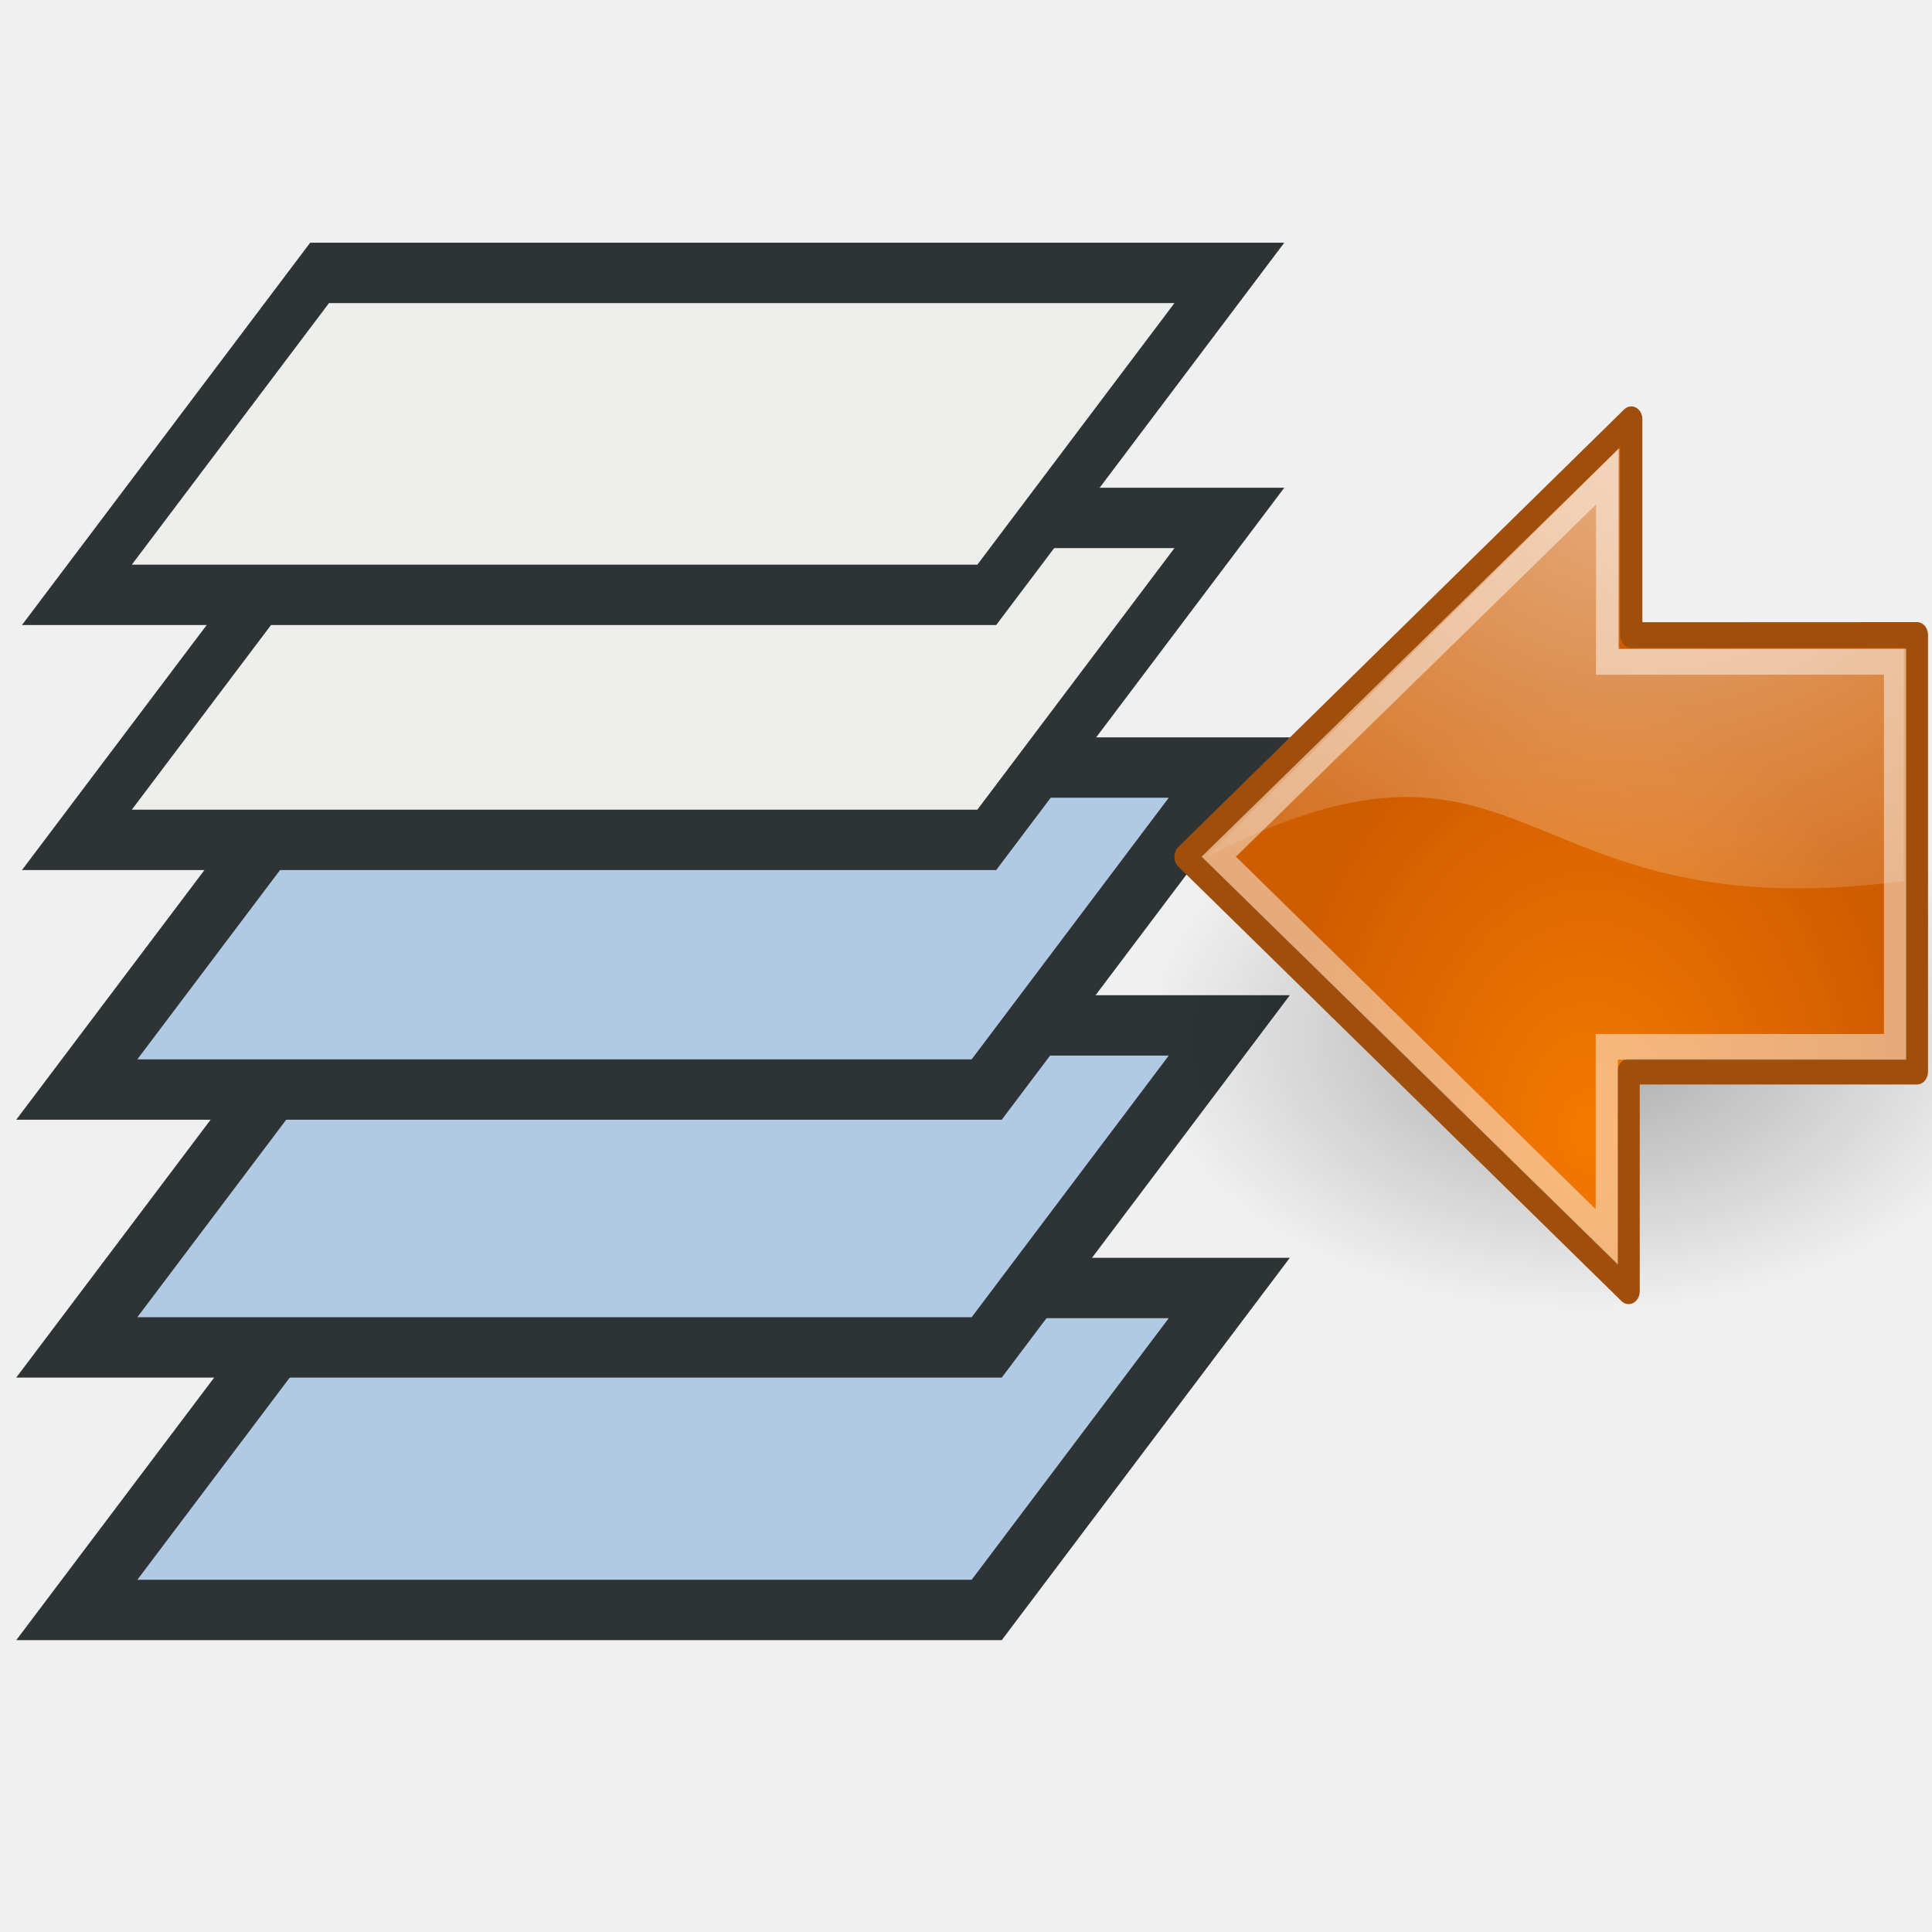
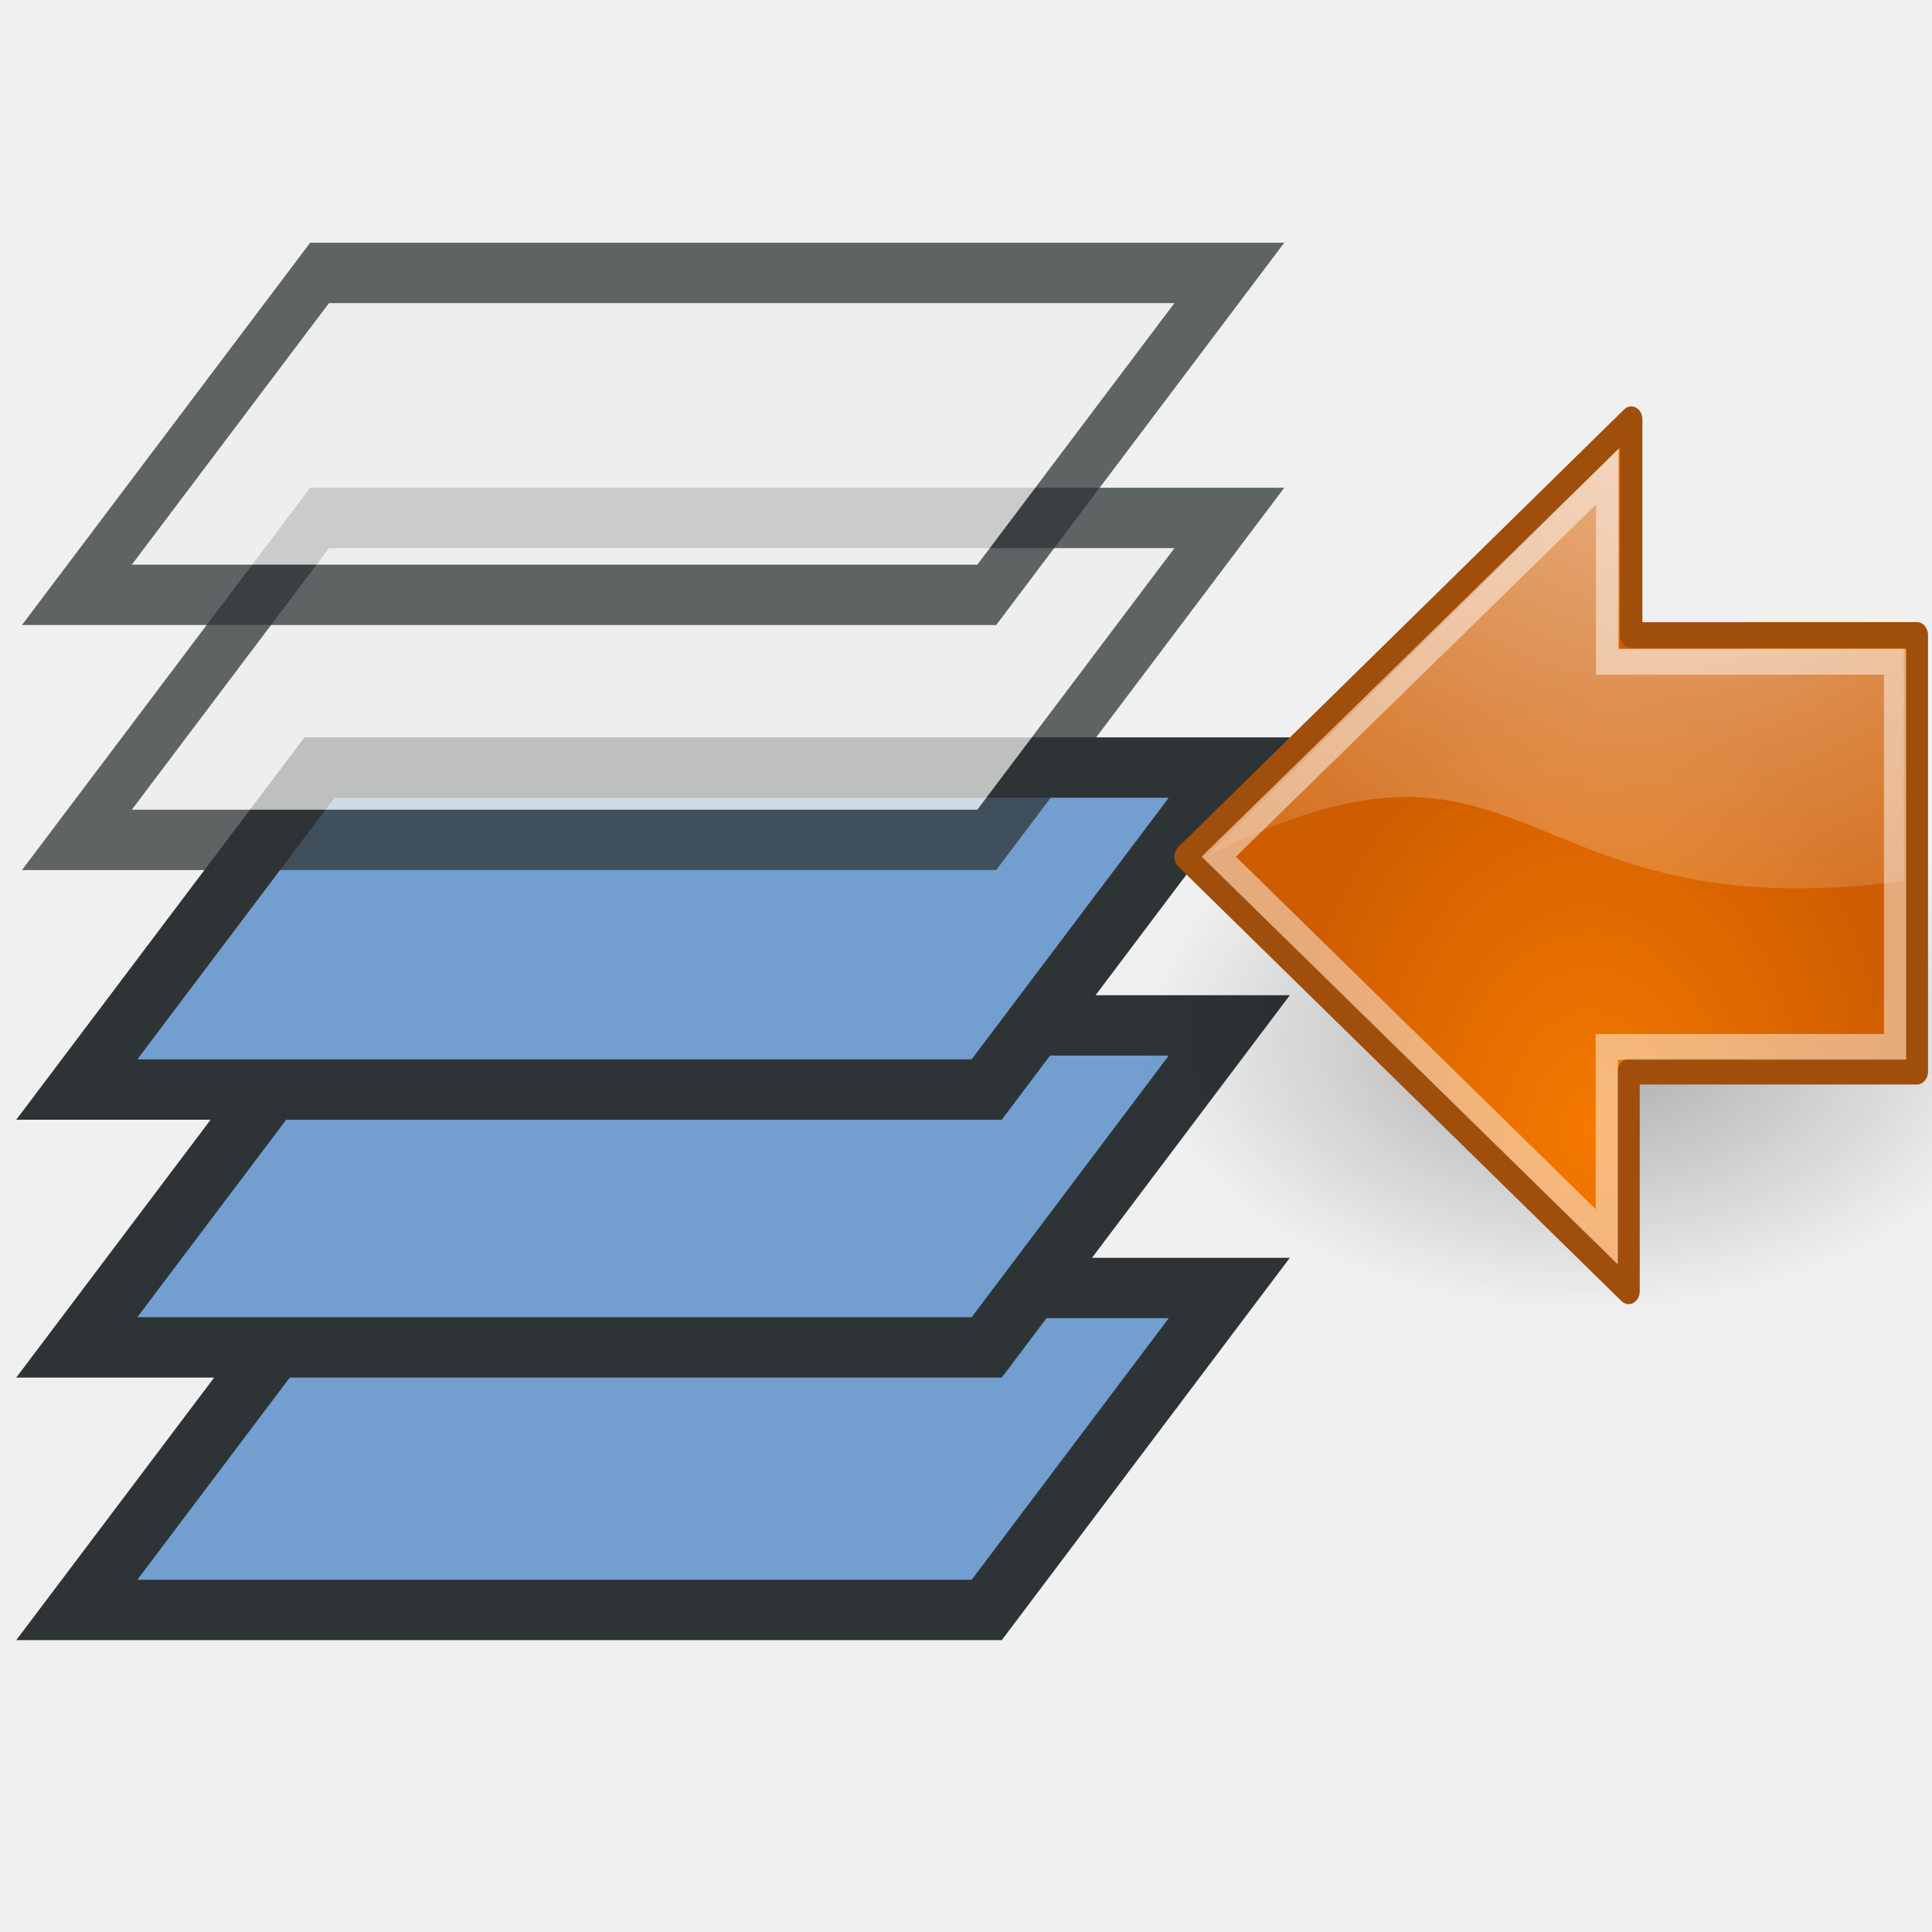
<svg xmlns="http://www.w3.org/2000/svg" xmlns:xlink="http://www.w3.org/1999/xlink" id="svg2" viewBox="0 0 32 32" height="100%" width="100%" version="1.0">
  <defs id="defs4">
    <linearGradient id="linearGradient3703" x1="15.891" gradientUnits="userSpaceOnUse" y1="3.679" gradientTransform="translate(1.045063,-0.9087227)" x2="15.891" y2="9.942">
      <stop id="stop3689" stop-color="#72d115" offset="0" />
      <stop id="stop3691" stop-color="#60b012" offset="1" />
    </linearGradient>
    <linearGradient id="linearGradient3703-5" x1="15.891" gradientUnits="userSpaceOnUse" y1="3.679" gradientTransform="translate(1.045063,-0.9087227)" x2="15.891" y2="9.942">
      <stop id="stop3689-0" stop-color="#72d115" offset="0" style="stop-color:#d16e15;stop-opacity:1;" />
      <stop id="stop3691-9" stop-color="#60b012" offset="1" style="stop-color:#b04f12;stop-opacity:1;" />
    </linearGradient>
    <linearGradient xlink:href="#linearGradient3703-5" id="linearGradient4444" gradientUnits="userSpaceOnUse" gradientTransform="translate(6.978731,-0.9770346)" x1="15.891" y1="3.679" x2="15.891" y2="9.942" />
    <linearGradient xlink:href="#linearGradient3703-5" id="linearGradient4450" gradientUnits="userSpaceOnUse" gradientTransform="translate(6.978731,-0.9770346)" x1="15.891" y1="3.679" x2="15.891" y2="9.942" />
    <radialGradient xlink:href="#linearGradient8662" id="radialGradient15617" gradientUnits="userSpaceOnUse" gradientTransform="matrix(1,0,0,0.536723,0,16.87306)" cx="24.837" cy="36.421" fx="24.837" fy="36.421" r="15.645" />
    <linearGradient id="linearGradient8662">
      <stop id="stop8664" offset="0" style="stop-color:#000000;stop-opacity:1;" />
      <stop id="stop8666" offset="1" style="stop-color:#000000;stop-opacity:0;" />
    </linearGradient>
    <radialGradient xlink:href="#linearGradient1731" id="radialGradient15619" gradientUnits="userSpaceOnUse" gradientTransform="matrix(0.843022,0,0,1.020168,4.499298,1.381992)" cx="22.292" cy="32.798" fx="22.292" fy="32.798" r="16.956" />
    <linearGradient id="linearGradient1731">
      <stop id="stop1733" offset="0" style="stop-color:#f57900" />
      <stop id="stop1735" offset="1" style="stop-color:#ce5c00" />
    </linearGradient>
    <radialGradient xlink:href="#linearGradient8650" id="radialGradient15621" gradientUnits="userSpaceOnUse" gradientTransform="matrix(2.046729,0,0,1.55761,-19.51799,3.452086)" cx="19.701" cy="2.897" fx="19.701" fy="2.897" r="17.171" />
    <linearGradient id="linearGradient8650">
      <stop id="stop8652" offset="0" style="stop-color:#ffffff;stop-opacity:1;" />
      <stop id="stop8654" offset="1" style="stop-color:#ffffff;stop-opacity:0;" />
    </linearGradient>
  </defs>
-   <path style="color:#000000;fill:#b1cae4;fill-opacity:1;fill-rule:nonzero;stroke:#2e3436;stroke-width:1px;stroke-linecap:butt;stroke-linejoin:miter;stroke-miterlimit:4;stroke-opacity:1;stroke-dasharray:none;stroke-dashoffset:0;marker:none;visibility:visible;display:inline;overflow:visible;enable-background:accumulate" d="m 1.273,26.666 15.07,0 4.018,-5.333 -15.069,0 -4.02,5.333 z" id="path3375-7" />
-   <path style="color:#000000;fill:#b1cae4;fill-opacity:1;fill-rule:nonzero;stroke:#2e3436;stroke-width:1px;stroke-linecap:butt;stroke-linejoin:miter;stroke-miterlimit:4;stroke-opacity:1;stroke-dasharray:none;stroke-dashoffset:0;marker:none;visibility:visible;display:inline;overflow:visible;enable-background:accumulate" d="m 1.273,22.317 15.07,0 4.018,-5.333 -15.069,0 -4.02,5.333 z" id="path3375" />
-   <path style="color:#000000;fill:#b1cae4;fill-opacity:1;fill-rule:nonzero;stroke:#2e3436;stroke-width:1px;stroke-linecap:butt;stroke-linejoin:miter;stroke-miterlimit:4;stroke-opacity:1;stroke-dasharray:none;stroke-dashoffset:0;marker:none;visibility:visible;display:inline;overflow:visible;enable-background:accumulate" d="m 1.273,18.046 15.07,0 4.018,-5.333 -15.069,0 -4.02,5.333 z" id="path3378" />
-   <g id="patch-added" transform="matrix(0.7535212,0,0,1,-1.73916,-5.423729)" style="color:#000000;fill:#eeeeec;fill-opacity:1;fill-rule:nonzero;stroke:#2e3436;stroke-width:1px;stroke-linecap:butt;stroke-linejoin:miter;stroke-miterlimit:4;stroke-opacity:1;stroke-dasharray:none;stroke-dashoffset:0;marker:none;visibility:visible;display:inline;overflow:visible;enable-background:accumulate">
+   <path style="color:#000000;fill:#729fcf;fill-opacity:1;fill-rule:nonzero;stroke:#2e3436;stroke-width:1px;stroke-linecap:butt;stroke-linejoin:miter;stroke-miterlimit:4;stroke-opacity:1;stroke-dasharray:none;stroke-dashoffset:0;marker:none;visibility:visible;display:inline;overflow:visible;enable-background:accumulate" d="m 1.273,26.666 15.07,0 4.018,-5.333 -15.069,0 -4.02,5.333 z" id="path3375-7" />
+   <path style="color:#000000;fill:#729fcf;fill-opacity:1;fill-rule:nonzero;stroke:#2e3436;stroke-width:1px;stroke-linecap:butt;stroke-linejoin:miter;stroke-miterlimit:4;stroke-opacity:1;stroke-dasharray:none;stroke-dashoffset:0;marker:none;visibility:visible;display:inline;overflow:visible;enable-background:accumulate" d="m 1.273,22.317 15.07,0 4.018,-5.333 -15.069,0 -4.02,5.333 z" id="path3375" />
+   <path style="color:#000000;fill:#729fcf;fill-opacity:1;fill-rule:nonzero;stroke:#2e3436;stroke-width:1px;stroke-linecap:butt;stroke-linejoin:miter;stroke-miterlimit:4;stroke-opacity:1;stroke-dasharray:none;stroke-dashoffset:0;marker:none;visibility:visible;display:inline;overflow:visible;enable-background:accumulate" d="m 1.273,18.046 15.07,0 4.018,-5.333 -15.069,0 -4.02,5.333 z" id="path3378" />
+   <g id="patch-added" transform="matrix(0.7535212,0,0,1,-1.73916,-5.423729)" style="color:#000000;fill:#eeeeec;fill-opacity:1;fill-rule:nonzero;stroke:#2e3436;stroke-width:1px;stroke-linecap:butt;stroke-linejoin:miter;stroke-miterlimit:4;stroke-opacity:1;stroke-dasharray:none;stroke-dashoffset:0;marker:none;visibility:visible;display:inline;overflow:visible;enable-background:accumulate;opacity:0.75">
    <path id="path2865" d="m 3.998,19.335 20,0 5.333,-5.333 -19.998,0 -5.335,5.333 z" style="color:#000000;fill:#eeeeec;fill-opacity:1;fill-rule:nonzero;stroke:#2e3436;stroke-width:1px;stroke-linecap:butt;stroke-linejoin:miter;stroke-miterlimit:4;stroke-opacity:1;stroke-dasharray:none;stroke-dashoffset:0;marker:none;visibility:visible;display:inline;overflow:visible;enable-background:accumulate" />
  </g>
-   <g id="patch-added-2" transform="matrix(0.7535212,0,0,1,-1.73916,-9.482159)" style="color:#000000;fill:#eeeeec;fill-opacity:1;fill-rule:nonzero;stroke:#2e3436;stroke-width:1px;stroke-linecap:butt;stroke-linejoin:miter;stroke-miterlimit:4;stroke-opacity:1;stroke-dasharray:none;stroke-dashoffset:0;marker:none;visibility:visible;display:inline;overflow:visible;enable-background:accumulate">
+   <g id="patch-added-2" transform="matrix(0.7535212,0,0,1,-1.73916,-9.482159)" style="color:#000000;fill:#eeeeec;fill-opacity:1;fill-rule:nonzero;stroke:#2e3436;stroke-width:1px;stroke-linecap:butt;stroke-linejoin:miter;stroke-miterlimit:4;stroke-opacity:1;stroke-dasharray:none;stroke-dashoffset:0;marker:none;visibility:visible;display:inline;overflow:visible;enable-background:accumulate;opacity:0.75">
    <path id="path2865-1" d="m 3.998,19.335 20,0 5.333,-5.333 -19.998,0 -5.335,5.333 z" style="color:#000000;fill:#eeeeec;fill-opacity:1;fill-rule:nonzero;stroke:#2e3436;stroke-width:1px;stroke-linecap:butt;stroke-linejoin:miter;stroke-miterlimit:4;stroke-opacity:1;stroke-dasharray:none;stroke-dashoffset:0;marker:none;visibility:visible;display:inline;overflow:visible;enable-background:accumulate" />
  </g>
  <g transform="matrix(-0.3677318,0,0,0.4256531,34.89568,3.911571)" id="g15488">
    <path style="opacity:0.299;color:#000000;fill:url(#radialGradient15617);fill-opacity:1;fill-rule:evenodd;stroke:none;stroke-width:1;marker:none;visibility:visible;display:inline;overflow:visible" id="path8660" d="m 40.482,36.421 c 0,4.637 -7.004,8.397 -15.645,8.397 -8.64,0 -15.645,-3.759 -15.645,-8.397 0,-4.637 7.004,-8.397 15.645,-8.397 8.64,0 15.645,3.759 15.645,8.397 z" transform="matrix(1.271186,0,0,1.271186,-8.119376,-15.10179)" />
    <path style="color:#000000;fill:url(#radialGradient15619);fill-opacity:1;fill-rule:evenodd;stroke:#a04e0b;stroke-width:1;stroke-linecap:round;stroke-linejoin:round;stroke-miterlimit:10;stroke-opacity:1;stroke-dasharray:none;stroke-dashoffset:0;marker:none;visibility:visible;display:inline;overflow:visible" d="m 8.554,15.517 0,16.994 12.984,0 0,8.545 L 41.498,24.15 21.419,7.125 l 0,8.398 -12.865,-0.005 z" id="path8643" />
    <path style="opacity:0.508;color:#000000;fill:url(#radialGradient15621);fill-opacity:1;fill-rule:evenodd;stroke:none;stroke-width:1;marker:none;visibility:visible;display:inline;overflow:visible" d="m 21.962,8.249 0,7.806 -12.817,0 0,9.041 c 17.75,2 16.634,-7.455 31.384,-0.955 L 21.962,8.249 z" id="path8645" />
    <path id="path8658" d="m 9.538,16.562 0,14.984 12.985,0 0,7.395 17.478,-14.796 -17.494,-14.78 0,7.201 -12.969,-0.005 z" style="opacity:0.481;color:#000000;fill:none;stroke:#ffffff;stroke-width:1;stroke-linecap:butt;stroke-linejoin:miter;stroke-miterlimit:10;stroke-opacity:1;stroke-dasharray:none;stroke-dashoffset:0;marker:none;visibility:visible;display:inline;overflow:visible" />
  </g>
</svg>
